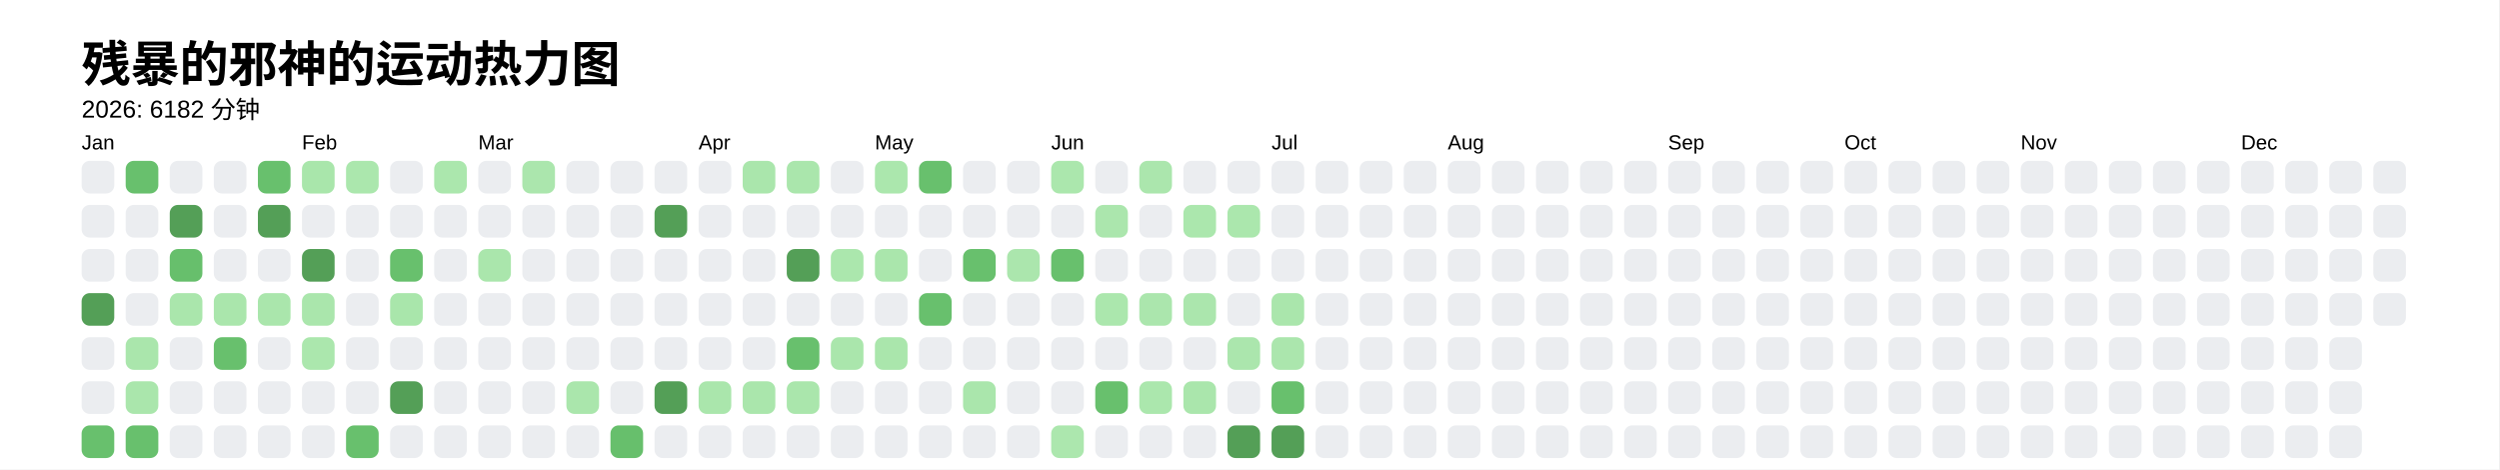
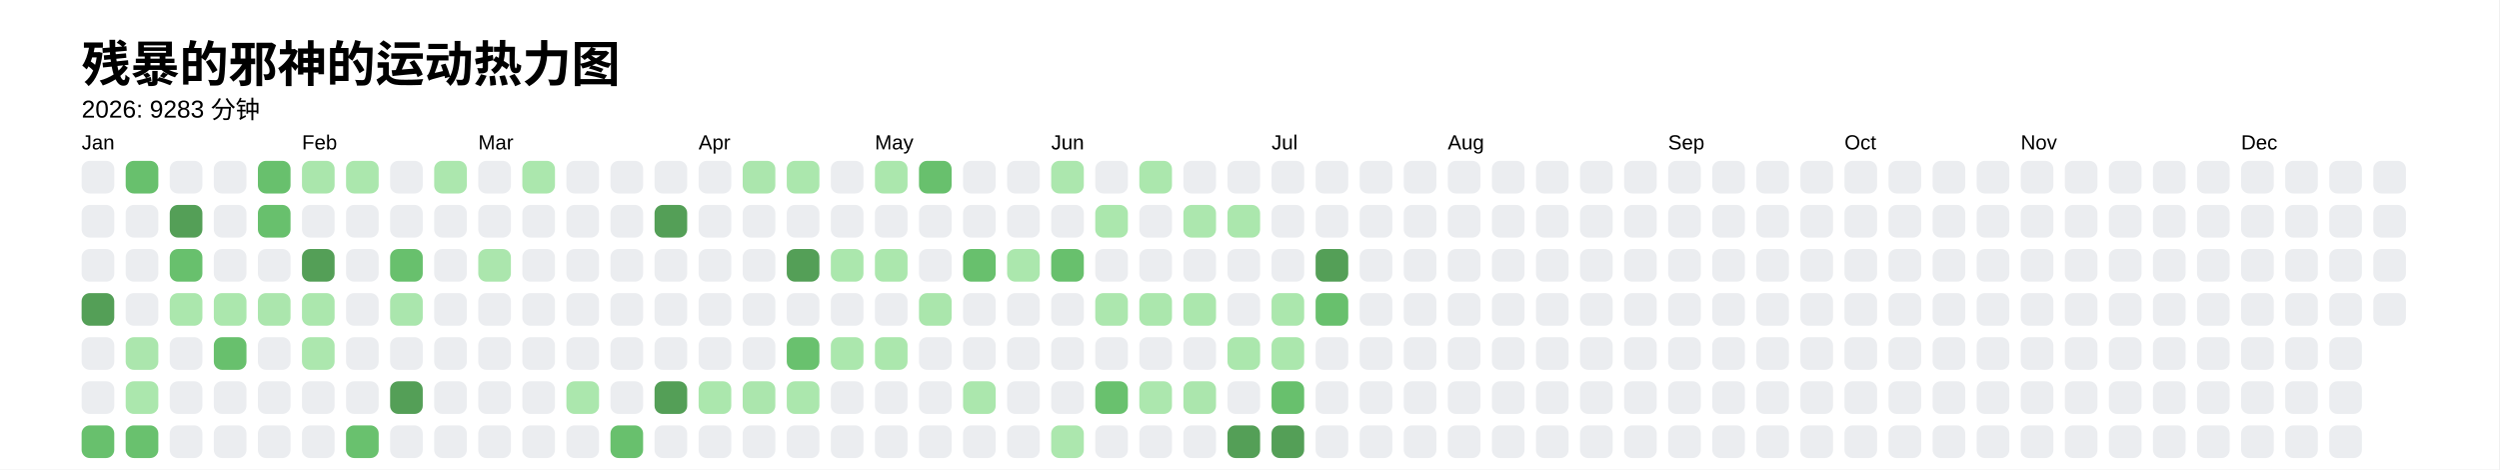
<svg xmlns="http://www.w3.org/2000/svg" baseProfile="full" height="57.5mm" version="1.1" viewBox="0,0,306.2,57.5" width="306.2mm">
  <defs />
  <rect fill="#FFFFFF" height="57.5" width="306.2" x="0" y="0" />
  <text fill="#000000" style="font-size:6px; font-family:Arial; font-weight:bold;" x="10" y="10">残暴的邪神的运动热力图</text>
-   <text fill="#000000" style="font-size:3px; font-family:Arial;" x="10" y="14.4">2026: 6182 分钟</text>
+   <text fill="#000000" style="font-size:3px; font-family:Arial;" x="10" y="14.4">2026: 9283 分钟</text>
  <text fill="#000000" style="font-size:2.5px; font-family:Arial" x="10" y="18.3">Jan</text>
  <rect fill="#EBEDF0" height="4" rx="1" ry="1" width="4" x="10" y="19.7" />
  <rect fill="#EBEDF0" height="4" rx="1" ry="1" width="4" x="10" y="25.1" />
  <rect fill="#EBEDF0" height="4" rx="1" ry="1" width="4" x="10" y="30.5" />
  <rect fill="#549F57" height="4" rx="1" ry="1" width="4" x="10" y="35.9" />
  <rect fill="#EBEDF0" height="4" rx="1" ry="1" width="4" x="10" y="41.3" />
  <rect fill="#EBEDF0" height="4" rx="1" ry="1" width="4" x="10" y="46.7" />
  <rect fill="#68c06d" height="4" rx="1" ry="1" width="4" x="10" y="52.1" />
  <rect fill="#68c06d" height="4" rx="1" ry="1" width="4" x="15.4" y="19.7" />
  <rect fill="#EBEDF0" height="4" rx="1" ry="1" width="4" x="15.4" y="25.1" />
  <rect fill="#EBEDF0" height="4" rx="1" ry="1" width="4" x="15.4" y="30.5" />
  <rect fill="#EBEDF0" height="4" rx="1" ry="1" width="4" x="15.4" y="35.9" />
-   <rect fill="#aae6ac" height="4" rx="1" ry="1" width="4" x="15.4" y="41.3" />
-   <rect fill="#aae6ac" height="4" rx="1" ry="1" width="4" x="15.4" y="46.7" />
-   <rect fill="#68c06d" height="4" rx="1" ry="1" width="4" x="15.4" y="52.1" />
+   <rect fill="#abe6ad" height="4" rx="1" ry="1" width="4" x="15.4" y="41.3" />
+   <rect fill="#abe7ad" height="4" rx="1" ry="1" width="4" x="15.4" y="46.7" />
+   <rect fill="#69c16e" height="4" rx="1" ry="1" width="4" x="15.4" y="52.1" />
  <rect fill="#EBEDF0" height="4" rx="1" ry="1" width="4" x="20.8" y="19.7" />
  <rect fill="#549F57" height="4" rx="1" ry="1" width="4" x="20.8" y="25.1" />
-   <rect fill="#67bf6c" height="4" rx="1" ry="1" width="4" x="20.8" y="30.5" />
-   <rect fill="#aae6ac" height="4" rx="1" ry="1" width="4" x="20.8" y="35.9" />
+   <rect fill="#68c06d" height="4" rx="1" ry="1" width="4" x="20.8" y="30.5" />
+   <rect fill="#abe7ad" height="4" rx="1" ry="1" width="4" x="20.8" y="35.9" />
  <rect fill="#EBEDF0" height="4" rx="1" ry="1" width="4" x="20.8" y="41.3" />
  <rect fill="#EBEDF0" height="4" rx="1" ry="1" width="4" x="20.8" y="46.7" />
  <rect fill="#EBEDF0" height="4" rx="1" ry="1" width="4" x="20.8" y="52.1" />
  <rect fill="#EBEDF0" height="4" rx="1" ry="1" width="4" x="26.2" y="19.7" />
  <rect fill="#EBEDF0" height="4" rx="1" ry="1" width="4" x="26.2" y="25.1" />
  <rect fill="#EBEDF0" height="4" rx="1" ry="1" width="4" x="26.2" y="30.5" />
-   <rect fill="#aae6ac" height="4" rx="1" ry="1" width="4" x="26.2" y="35.9" />
+   <rect fill="#abe7ad" height="4" rx="1" ry="1" width="4" x="26.2" y="35.9" />
  <rect fill="#68c06d" height="4" rx="1" ry="1" width="4" x="26.2" y="41.3" />
  <rect fill="#EBEDF0" height="4" rx="1" ry="1" width="4" x="26.2" y="46.7" />
  <rect fill="#EBEDF0" height="4" rx="1" ry="1" width="4" x="26.2" y="52.1" />
  <rect fill="#68c06d" height="4" rx="1" ry="1" width="4" x="31.6" y="19.7" />
-   <rect fill="#549F57" height="4" rx="1" ry="1" width="4" x="31.6" y="25.1" />
+   <rect fill="#68c06d" height="4" rx="1" ry="1" width="4" x="31.6" y="25.1" />
  <rect fill="#EBEDF0" height="4" rx="1" ry="1" width="4" x="31.6" y="30.5" />
-   <rect fill="#aae6ac" height="4" rx="1" ry="1" width="4" x="31.6" y="35.9" />
+   <rect fill="#abe6ad" height="4" rx="1" ry="1" width="4" x="31.6" y="35.9" />
  <rect fill="#EBEDF0" height="4" rx="1" ry="1" width="4" x="31.6" y="41.3" />
  <rect fill="#EBEDF0" height="4" rx="1" ry="1" width="4" x="31.6" y="46.7" />
  <rect fill="#EBEDF0" height="4" rx="1" ry="1" width="4" x="31.6" y="52.1" />
  <text fill="#000000" style="font-size:2.5px; font-family:Arial" x="37.0" y="18.3">Feb</text>
-   <rect fill="#a9e6ab" height="4" rx="1" ry="1" width="4" x="37.0" y="19.7" />
+   <rect fill="#aae6ac" height="4" rx="1" ry="1" width="4" x="37.0" y="19.7" />
  <rect fill="#EBEDF0" height="4" rx="1" ry="1" width="4" x="37.0" y="25.1" />
  <rect fill="#549F57" height="4" rx="1" ry="1" width="4" x="37.0" y="30.5" />
-   <rect fill="#aae6ac" height="4" rx="1" ry="1" width="4" x="37.0" y="35.9" />
-   <rect fill="#abe7ad" height="4" rx="1" ry="1" width="4" x="37.0" y="41.3" />
+   <rect fill="#abe7ad" height="4" rx="1" ry="1" width="4" x="37.0" y="35.9" />
+   <rect fill="#ace7ae" height="4" rx="1" ry="1" width="4" x="37.0" y="41.3" />
  <rect fill="#EBEDF0" height="4" rx="1" ry="1" width="4" x="37.0" y="46.7" />
  <rect fill="#EBEDF0" height="4" rx="1" ry="1" width="4" x="37.0" y="52.1" />
  <rect fill="#abe7ad" height="4" rx="1" ry="1" width="4" x="42.4" y="19.7" />
  <rect fill="#EBEDF0" height="4" rx="1" ry="1" width="4" x="42.4" y="25.1" />
  <rect fill="#EBEDF0" height="4" rx="1" ry="1" width="4" x="42.4" y="30.5" />
  <rect fill="#EBEDF0" height="4" rx="1" ry="1" width="4" x="42.4" y="35.9" />
  <rect fill="#EBEDF0" height="4" rx="1" ry="1" width="4" x="42.4" y="41.3" />
  <rect fill="#EBEDF0" height="4" rx="1" ry="1" width="4" x="42.4" y="46.7" />
-   <rect fill="#68c06d" height="4" rx="1" ry="1" width="4" x="42.4" y="52.1" />
+   <rect fill="#69c16e" height="4" rx="1" ry="1" width="4" x="42.4" y="52.1" />
  <rect fill="#EBEDF0" height="4" rx="1" ry="1" width="4" x="47.8" y="19.7" />
  <rect fill="#EBEDF0" height="4" rx="1" ry="1" width="4" x="47.8" y="25.1" />
  <rect fill="#68c06d" height="4" rx="1" ry="1" width="4" x="47.8" y="30.5" />
-   <rect fill="#a9e6ab" height="4" rx="1" ry="1" width="4" x="47.8" y="35.9" />
+   <rect fill="#aae6ad" height="4" rx="1" ry="1" width="4" x="47.8" y="35.9" />
  <rect fill="#EBEDF0" height="4" rx="1" ry="1" width="4" x="47.8" y="41.3" />
  <rect fill="#549F57" height="4" rx="1" ry="1" width="4" x="47.8" y="46.7" />
  <rect fill="#EBEDF0" height="4" rx="1" ry="1" width="4" x="47.8" y="52.1" />
-   <rect fill="#abe7ad" height="4" rx="1" ry="1" width="4" x="53.2" y="19.7" />
+   <rect fill="#ace7ae" height="4" rx="1" ry="1" width="4" x="53.2" y="19.7" />
  <rect fill="#EBEDF0" height="4" rx="1" ry="1" width="4" x="53.2" y="25.1" />
  <rect fill="#EBEDF0" height="4" rx="1" ry="1" width="4" x="53.2" y="30.5" />
  <rect fill="#EBEDF0" height="4" rx="1" ry="1" width="4" x="53.2" y="35.9" />
  <rect fill="#EBEDF0" height="4" rx="1" ry="1" width="4" x="53.2" y="41.3" />
  <rect fill="#EBEDF0" height="4" rx="1" ry="1" width="4" x="53.2" y="46.7" />
  <rect fill="#EBEDF0" height="4" rx="1" ry="1" width="4" x="53.2" y="52.1" />
  <text fill="#000000" style="font-size:2.5px; font-family:Arial" x="58.6" y="18.3">Mar</text>
  <rect fill="#EBEDF0" height="4" rx="1" ry="1" width="4" x="58.6" y="19.7" />
  <rect fill="#EBEDF0" height="4" rx="1" ry="1" width="4" x="58.6" y="25.1" />
-   <rect fill="#aae6ac" height="4" rx="1" ry="1" width="4" x="58.6" y="30.5" />
+   <rect fill="#abe6ad" height="4" rx="1" ry="1" width="4" x="58.6" y="30.5" />
  <rect fill="#EBEDF0" height="4" rx="1" ry="1" width="4" x="58.6" y="35.9" />
  <rect fill="#EBEDF0" height="4" rx="1" ry="1" width="4" x="58.6" y="41.3" />
  <rect fill="#EBEDF0" height="4" rx="1" ry="1" width="4" x="58.6" y="46.7" />
  <rect fill="#EBEDF0" height="4" rx="1" ry="1" width="4" x="58.6" y="52.1" />
-   <rect fill="#abe6ad" height="4" rx="1" ry="1" width="4" x="64" y="19.7" />
+   <rect fill="#abe7ad" height="4" rx="1" ry="1" width="4" x="64" y="19.7" />
  <rect fill="#EBEDF0" height="4" rx="1" ry="1" width="4" x="64" y="25.1" />
  <rect fill="#EBEDF0" height="4" rx="1" ry="1" width="4" x="64" y="30.5" />
  <rect fill="#EBEDF0" height="4" rx="1" ry="1" width="4" x="64" y="35.9" />
  <rect fill="#EBEDF0" height="4" rx="1" ry="1" width="4" x="64" y="41.3" />
  <rect fill="#EBEDF0" height="4" rx="1" ry="1" width="4" x="64" y="46.7" />
  <rect fill="#EBEDF0" height="4" rx="1" ry="1" width="4" x="64" y="52.1" />
  <rect fill="#EBEDF0" height="4" rx="1" ry="1" width="4" x="69.4" y="19.7" />
  <rect fill="#EBEDF0" height="4" rx="1" ry="1" width="4" x="69.4" y="25.1" />
  <rect fill="#EBEDF0" height="4" rx="1" ry="1" width="4" x="69.4" y="30.5" />
  <rect fill="#EBEDF0" height="4" rx="1" ry="1" width="4" x="69.4" y="35.9" />
  <rect fill="#EBEDF0" height="4" rx="1" ry="1" width="4" x="69.4" y="41.3" />
-   <rect fill="#aae6ac" height="4" rx="1" ry="1" width="4" x="69.4" y="46.7" />
+   <rect fill="#abe7ad" height="4" rx="1" ry="1" width="4" x="69.4" y="46.7" />
  <rect fill="#EBEDF0" height="4" rx="1" ry="1" width="4" x="69.4" y="52.1" />
  <rect fill="#EBEDF0" height="4" rx="1" ry="1" width="4" x="74.8" y="19.7" />
  <rect fill="#EBEDF0" height="4" rx="1" ry="1" width="4" x="74.8" y="25.1" />
  <rect fill="#EBEDF0" height="4" rx="1" ry="1" width="4" x="74.8" y="30.5" />
  <rect fill="#EBEDF0" height="4" rx="1" ry="1" width="4" x="74.8" y="35.9" />
  <rect fill="#EBEDF0" height="4" rx="1" ry="1" width="4" x="74.8" y="41.3" />
  <rect fill="#EBEDF0" height="4" rx="1" ry="1" width="4" x="74.8" y="46.7" />
-   <rect fill="#67bf6c" height="4" rx="1" ry="1" width="4" x="74.8" y="52.1" />
+   <rect fill="#68c06d" height="4" rx="1" ry="1" width="4" x="74.8" y="52.1" />
  <rect fill="#EBEDF0" height="4" rx="1" ry="1" width="4" x="80.2" y="19.7" />
  <rect fill="#549F57" height="4" rx="1" ry="1" width="4" x="80.2" y="25.1" />
  <rect fill="#EBEDF0" height="4" rx="1" ry="1" width="4" x="80.2" y="30.5" />
  <rect fill="#EBEDF0" height="4" rx="1" ry="1" width="4" x="80.2" y="35.9" />
  <rect fill="#EBEDF0" height="4" rx="1" ry="1" width="4" x="80.2" y="41.3" />
  <rect fill="#549F57" height="4" rx="1" ry="1" width="4" x="80.2" y="46.7" />
  <rect fill="#EBEDF0" height="4" rx="1" ry="1" width="4" x="80.2" y="52.1" />
  <text fill="#000000" style="font-size:2.5px; font-family:Arial" x="85.6" y="18.3">Apr</text>
  <rect fill="#EBEDF0" height="4" rx="1" ry="1" width="4" x="85.6" y="19.7" />
  <rect fill="#EBEDF0" height="4" rx="1" ry="1" width="4" x="85.6" y="25.1" />
  <rect fill="#EBEDF0" height="4" rx="1" ry="1" width="4" x="85.6" y="30.5" />
  <rect fill="#EBEDF0" height="4" rx="1" ry="1" width="4" x="85.6" y="35.9" />
  <rect fill="#EBEDF0" height="4" rx="1" ry="1" width="4" x="85.6" y="41.3" />
-   <rect fill="#aae6ac" height="4" rx="1" ry="1" width="4" x="85.6" y="46.7" />
+   <rect fill="#abe7ad" height="4" rx="1" ry="1" width="4" x="85.6" y="46.7" />
  <rect fill="#EBEDF0" height="4" rx="1" ry="1" width="4" x="85.6" y="52.1" />
-   <rect fill="#aae6ac" height="4" rx="1" ry="1" width="4" x="91" y="19.7" />
+   <rect fill="#abe6ad" height="4" rx="1" ry="1" width="4" x="91" y="19.7" />
  <rect fill="#EBEDF0" height="4" rx="1" ry="1" width="4" x="91" y="25.1" />
  <rect fill="#EBEDF0" height="4" rx="1" ry="1" width="4" x="91" y="30.5" />
  <rect fill="#EBEDF0" height="4" rx="1" ry="1" width="4" x="91" y="35.9" />
  <rect fill="#EBEDF0" height="4" rx="1" ry="1" width="4" x="91" y="41.3" />
-   <rect fill="#aae6ac" height="4" rx="1" ry="1" width="4" x="91" y="46.7" />
+   <rect fill="#abe6ad" height="4" rx="1" ry="1" width="4" x="91" y="46.7" />
  <rect fill="#EBEDF0" height="4" rx="1" ry="1" width="4" x="91" y="52.1" />
-   <rect fill="#aae6ac" height="4" rx="1" ry="1" width="4" x="96.4" y="19.7" />
+   <rect fill="#abe7ad" height="4" rx="1" ry="1" width="4" x="96.4" y="19.7" />
  <rect fill="#EBEDF0" height="4" rx="1" ry="1" width="4" x="96.4" y="25.1" />
  <rect fill="#549F57" height="4" rx="1" ry="1" width="4" x="96.4" y="30.5" />
  <rect fill="#EBEDF0" height="4" rx="1" ry="1" width="4" x="96.4" y="35.9" />
-   <rect fill="#68c06d" height="4" rx="1" ry="1" width="4" x="96.4" y="41.3" />
-   <rect fill="#aae6ac" height="4" rx="1" ry="1" width="4" x="96.4" y="46.7" />
+   <rect fill="#69c16e" height="4" rx="1" ry="1" width="4" x="96.4" y="41.3" />
+   <rect fill="#abe7ad" height="4" rx="1" ry="1" width="4" x="96.4" y="46.7" />
  <rect fill="#EBEDF0" height="4" rx="1" ry="1" width="4" x="96.4" y="52.1" />
  <rect fill="#EBEDF0" height="4" rx="1" ry="1" width="4" x="101.8" y="19.7" />
  <rect fill="#EBEDF0" height="4" rx="1" ry="1" width="4" x="101.8" y="25.1" />
  <rect fill="#abe7ad" height="4" rx="1" ry="1" width="4" x="101.8" y="30.5" />
  <rect fill="#EBEDF0" height="4" rx="1" ry="1" width="4" x="101.8" y="35.9" />
-   <rect fill="#aae6ac" height="4" rx="1" ry="1" width="4" x="101.8" y="41.3" />
+   <rect fill="#abe7ad" height="4" rx="1" ry="1" width="4" x="101.8" y="41.3" />
  <rect fill="#EBEDF0" height="4" rx="1" ry="1" width="4" x="101.8" y="46.7" />
  <rect fill="#EBEDF0" height="4" rx="1" ry="1" width="4" x="101.8" y="52.1" />
  <text fill="#000000" style="font-size:2.5px; font-family:Arial" x="107.2" y="18.3">May</text>
  <rect fill="#abe7ad" height="4" rx="1" ry="1" width="4" x="107.2" y="19.7" />
  <rect fill="#EBEDF0" height="4" rx="1" ry="1" width="4" x="107.2" y="25.1" />
-   <rect fill="#aae6ac" height="4" rx="1" ry="1" width="4" x="107.2" y="30.5" />
+   <rect fill="#abe7ad" height="4" rx="1" ry="1" width="4" x="107.2" y="30.5" />
  <rect fill="#EBEDF0" height="4" rx="1" ry="1" width="4" x="107.2" y="35.9" />
-   <rect fill="#aae6ac" height="4" rx="1" ry="1" width="4" x="107.2" y="41.3" />
+   <rect fill="#abe7ad" height="4" rx="1" ry="1" width="4" x="107.2" y="41.3" />
  <rect fill="#EBEDF0" height="4" rx="1" ry="1" width="4" x="107.2" y="46.7" />
  <rect fill="#EBEDF0" height="4" rx="1" ry="1" width="4" x="107.2" y="52.1" />
  <rect fill="#68c06d" height="4" rx="1" ry="1" width="4" x="112.6" y="19.7" />
  <rect fill="#EBEDF0" height="4" rx="1" ry="1" width="4" x="112.6" y="25.1" />
  <rect fill="#EBEDF0" height="4" rx="1" ry="1" width="4" x="112.6" y="30.5" />
-   <rect fill="#68c06d" height="4" rx="1" ry="1" width="4" x="112.6" y="35.9" />
+   <rect fill="#aae6ac" height="4" rx="1" ry="1" width="4" x="112.6" y="35.9" />
  <rect fill="#EBEDF0" height="4" rx="1" ry="1" width="4" x="112.6" y="41.3" />
  <rect fill="#EBEDF0" height="4" rx="1" ry="1" width="4" x="112.6" y="46.7" />
  <rect fill="#EBEDF0" height="4" rx="1" ry="1" width="4" x="112.6" y="52.1" />
  <rect fill="#EBEDF0" height="4" rx="1" ry="1" width="4" x="118" y="19.7" />
  <rect fill="#EBEDF0" height="4" rx="1" ry="1" width="4" x="118" y="25.1" />
  <rect fill="#68c06d" height="4" rx="1" ry="1" width="4" x="118" y="30.5" />
  <rect fill="#EBEDF0" height="4" rx="1" ry="1" width="4" x="118" y="35.9" />
  <rect fill="#EBEDF0" height="4" rx="1" ry="1" width="4" x="118" y="41.3" />
-   <rect fill="#aae6ac" height="4" rx="1" ry="1" width="4" x="118" y="46.7" />
+   <rect fill="#abe7ad" height="4" rx="1" ry="1" width="4" x="118" y="46.7" />
  <rect fill="#EBEDF0" height="4" rx="1" ry="1" width="4" x="118" y="52.1" />
  <rect fill="#EBEDF0" height="4" rx="1" ry="1" width="4" x="123.4" y="19.7" />
  <rect fill="#EBEDF0" height="4" rx="1" ry="1" width="4" x="123.4" y="25.1" />
-   <rect fill="#abe6ad" height="4" rx="1" ry="1" width="4" x="123.4" y="30.5" />
+   <rect fill="#abe7ad" height="4" rx="1" ry="1" width="4" x="123.4" y="30.5" />
  <rect fill="#EBEDF0" height="4" rx="1" ry="1" width="4" x="123.4" y="35.9" />
  <rect fill="#EBEDF0" height="4" rx="1" ry="1" width="4" x="123.4" y="41.3" />
  <rect fill="#EBEDF0" height="4" rx="1" ry="1" width="4" x="123.4" y="46.7" />
  <rect fill="#EBEDF0" height="4" rx="1" ry="1" width="4" x="123.4" y="52.1" />
  <text fill="#000000" style="font-size:2.5px; font-family:Arial" x="128.8" y="18.3">Jun</text>
-   <rect fill="#abe7ad" height="4" rx="1" ry="1" width="4" x="128.8" y="19.7" />
+   <rect fill="#ace7ae" height="4" rx="1" ry="1" width="4" x="128.8" y="19.7" />
  <rect fill="#EBEDF0" height="4" rx="1" ry="1" width="4" x="128.8" y="25.1" />
  <rect fill="#68c06d" height="4" rx="1" ry="1" width="4" x="128.8" y="30.5" />
  <rect fill="#EBEDF0" height="4" rx="1" ry="1" width="4" x="128.8" y="35.9" />
  <rect fill="#EBEDF0" height="4" rx="1" ry="1" width="4" x="128.8" y="41.3" />
  <rect fill="#EBEDF0" height="4" rx="1" ry="1" width="4" x="128.8" y="46.7" />
  <rect fill="#ace7ae" height="4" rx="1" ry="1" width="4" x="128.8" y="52.1" />
  <rect fill="#EBEDF0" height="4" rx="1" ry="1" width="4" x="134.2" y="19.7" />
-   <rect fill="#abe6ad" height="4" rx="1" ry="1" width="4" x="134.2" y="25.1" />
+   <rect fill="#abe7ad" height="4" rx="1" ry="1" width="4" x="134.2" y="25.1" />
  <rect fill="#EBEDF0" height="4" rx="1" ry="1" width="4" x="134.2" y="30.5" />
-   <rect fill="#abe7ad" height="4" rx="1" ry="1" width="4" x="134.2" y="35.9" />
+   <rect fill="#ace7ae" height="4" rx="1" ry="1" width="4" x="134.2" y="35.9" />
  <rect fill="#EBEDF0" height="4" rx="1" ry="1" width="4" x="134.2" y="41.3" />
-   <rect fill="#68c06d" height="4" rx="1" ry="1" width="4" x="134.2" y="46.7" />
+   <rect fill="#69c16e" height="4" rx="1" ry="1" width="4" x="134.2" y="46.7" />
  <rect fill="#EBEDF0" height="4" rx="1" ry="1" width="4" x="134.2" y="52.1" />
-   <rect fill="#abe6ad" height="4" rx="1" ry="1" width="4" x="139.6" y="19.7" />
+   <rect fill="#abe7ad" height="4" rx="1" ry="1" width="4" x="139.6" y="19.7" />
  <rect fill="#EBEDF0" height="4" rx="1" ry="1" width="4" x="139.6" y="25.1" />
  <rect fill="#EBEDF0" height="4" rx="1" ry="1" width="4" x="139.6" y="30.5" />
-   <rect fill="#abe6ad" height="4" rx="1" ry="1" width="4" x="139.6" y="35.9" />
+   <rect fill="#abe7ad" height="4" rx="1" ry="1" width="4" x="139.6" y="35.9" />
  <rect fill="#EBEDF0" height="4" rx="1" ry="1" width="4" x="139.6" y="41.3" />
-   <rect fill="#abe7ad" height="4" rx="1" ry="1" width="4" x="139.6" y="46.7" />
+   <rect fill="#ace7ae" height="4" rx="1" ry="1" width="4" x="139.6" y="46.7" />
  <rect fill="#EBEDF0" height="4" rx="1" ry="1" width="4" x="139.6" y="52.1" />
  <rect fill="#EBEDF0" height="4" rx="1" ry="1" width="4" x="145" y="19.7" />
-   <rect fill="#abe7ad" height="4" rx="1" ry="1" width="4" x="145" y="25.1" />
+   <rect fill="#ace7ae" height="4" rx="1" ry="1" width="4" x="145" y="25.1" />
  <rect fill="#EBEDF0" height="4" rx="1" ry="1" width="4" x="145" y="30.5" />
-   <rect fill="#abe6ad" height="4" rx="1" ry="1" width="4" x="145" y="35.9" />
+   <rect fill="#abe7ad" height="4" rx="1" ry="1" width="4" x="145" y="35.9" />
  <rect fill="#EBEDF0" height="4" rx="1" ry="1" width="4" x="145" y="41.3" />
-   <rect fill="#aae6ac" height="4" rx="1" ry="1" width="4" x="145" y="46.7" />
+   <rect fill="#abe6ad" height="4" rx="1" ry="1" width="4" x="145" y="46.7" />
  <rect fill="#EBEDF0" height="4" rx="1" ry="1" width="4" x="145" y="52.1" />
  <rect fill="#EBEDF0" height="4" rx="1" ry="1" width="4" x="150.4" y="19.7" />
  <rect fill="#abe7ad" height="4" rx="1" ry="1" width="4" x="150.4" y="25.1" />
  <rect fill="#EBEDF0" height="4" rx="1" ry="1" width="4" x="150.4" y="30.5" />
  <rect fill="#EBEDF0" height="4" rx="1" ry="1" width="4" x="150.4" y="35.9" />
-   <rect fill="#abe6ad" height="4" rx="1" ry="1" width="4" x="150.4" y="41.3" />
+   <rect fill="#abe7ad" height="4" rx="1" ry="1" width="4" x="150.4" y="41.3" />
  <rect fill="#EBEDF0" height="4" rx="1" ry="1" width="4" x="150.4" y="46.7" />
  <rect fill="#549F57" height="4" rx="1" ry="1" width="4" x="150.4" y="52.1" />
  <text fill="#000000" style="font-size:2.5px; font-family:Arial" x="155.8" y="18.3">Jul</text>
  <rect fill="#EBEDF0" height="4" rx="1" ry="1" width="4" x="155.8" y="19.7" />
  <rect fill="#EBEDF0" height="4" rx="1" ry="1" width="4" x="155.8" y="25.1" />
  <rect fill="#EBEDF0" height="4" rx="1" ry="1" width="4" x="155.8" y="30.5" />
-   <rect fill="#aae6ac" height="4" rx="1" ry="1" width="4" x="155.8" y="35.9" />
-   <rect fill="#abe6ad" height="4" rx="1" ry="1" width="4" x="155.8" y="41.3" />
+   <rect fill="#abe7ad" height="4" rx="1" ry="1" width="4" x="155.8" y="35.9" />
+   <rect fill="#abe7ad" height="4" rx="1" ry="1" width="4" x="155.8" y="41.3" />
  <rect fill="#68c06d" height="4" rx="1" ry="1" width="4" x="155.8" y="46.7" />
  <rect fill="#549F57" height="4" rx="1" ry="1" width="4" x="155.8" y="52.1" />
  <rect fill="#EBEDF0" height="4" rx="1" ry="1" width="4" x="161.2" y="19.7" />
  <rect fill="#EBEDF0" height="4" rx="1" ry="1" width="4" x="161.2" y="25.1" />
-   <rect fill="#EBEDF0" height="4" rx="1" ry="1" width="4" x="161.2" y="30.5" />
-   <rect fill="#EBEDF0" height="4" rx="1" ry="1" width="4" x="161.2" y="35.9" />
+   <rect fill="#549F57" height="4" rx="1" ry="1" width="4" x="161.2" y="30.5" />
+   <rect fill="#68c06d" height="4" rx="1" ry="1" width="4" x="161.2" y="35.9" />
  <rect fill="#EBEDF0" height="4" rx="1" ry="1" width="4" x="161.2" y="41.3" />
  <rect fill="#EBEDF0" height="4" rx="1" ry="1" width="4" x="161.2" y="46.7" />
  <rect fill="#EBEDF0" height="4" rx="1" ry="1" width="4" x="161.2" y="52.1" />
  <rect fill="#EBEDF0" height="4" rx="1" ry="1" width="4" x="166.6" y="19.7" />
  <rect fill="#EBEDF0" height="4" rx="1" ry="1" width="4" x="166.6" y="25.1" />
  <rect fill="#EBEDF0" height="4" rx="1" ry="1" width="4" x="166.6" y="30.5" />
  <rect fill="#EBEDF0" height="4" rx="1" ry="1" width="4" x="166.6" y="35.9" />
  <rect fill="#EBEDF0" height="4" rx="1" ry="1" width="4" x="166.6" y="41.3" />
  <rect fill="#EBEDF0" height="4" rx="1" ry="1" width="4" x="166.6" y="46.7" />
  <rect fill="#EBEDF0" height="4" rx="1" ry="1" width="4" x="166.6" y="52.1" />
  <rect fill="#EBEDF0" height="4" rx="1" ry="1" width="4" x="172" y="19.7" />
  <rect fill="#EBEDF0" height="4" rx="1" ry="1" width="4" x="172" y="25.1" />
  <rect fill="#EBEDF0" height="4" rx="1" ry="1" width="4" x="172" y="30.5" />
  <rect fill="#EBEDF0" height="4" rx="1" ry="1" width="4" x="172" y="35.9" />
  <rect fill="#EBEDF0" height="4" rx="1" ry="1" width="4" x="172" y="41.3" />
  <rect fill="#EBEDF0" height="4" rx="1" ry="1" width="4" x="172" y="46.7" />
  <rect fill="#EBEDF0" height="4" rx="1" ry="1" width="4" x="172" y="52.1" />
  <text fill="#000000" style="font-size:2.5px; font-family:Arial" x="177.4" y="18.3">Aug</text>
  <rect fill="#EBEDF0" height="4" rx="1" ry="1" width="4" x="177.4" y="19.7" />
  <rect fill="#EBEDF0" height="4" rx="1" ry="1" width="4" x="177.4" y="25.1" />
  <rect fill="#EBEDF0" height="4" rx="1" ry="1" width="4" x="177.4" y="30.5" />
  <rect fill="#EBEDF0" height="4" rx="1" ry="1" width="4" x="177.4" y="35.9" />
  <rect fill="#EBEDF0" height="4" rx="1" ry="1" width="4" x="177.4" y="41.3" />
  <rect fill="#EBEDF0" height="4" rx="1" ry="1" width="4" x="177.4" y="46.7" />
  <rect fill="#EBEDF0" height="4" rx="1" ry="1" width="4" x="177.4" y="52.1" />
  <rect fill="#EBEDF0" height="4" rx="1" ry="1" width="4" x="182.8" y="19.7" />
  <rect fill="#EBEDF0" height="4" rx="1" ry="1" width="4" x="182.8" y="25.1" />
  <rect fill="#EBEDF0" height="4" rx="1" ry="1" width="4" x="182.8" y="30.5" />
  <rect fill="#EBEDF0" height="4" rx="1" ry="1" width="4" x="182.8" y="35.9" />
  <rect fill="#EBEDF0" height="4" rx="1" ry="1" width="4" x="182.8" y="41.3" />
  <rect fill="#EBEDF0" height="4" rx="1" ry="1" width="4" x="182.8" y="46.7" />
  <rect fill="#EBEDF0" height="4" rx="1" ry="1" width="4" x="182.8" y="52.1" />
  <rect fill="#EBEDF0" height="4" rx="1" ry="1" width="4" x="188.2" y="19.7" />
  <rect fill="#EBEDF0" height="4" rx="1" ry="1" width="4" x="188.2" y="25.1" />
  <rect fill="#EBEDF0" height="4" rx="1" ry="1" width="4" x="188.2" y="30.5" />
  <rect fill="#EBEDF0" height="4" rx="1" ry="1" width="4" x="188.2" y="35.9" />
  <rect fill="#EBEDF0" height="4" rx="1" ry="1" width="4" x="188.2" y="41.3" />
  <rect fill="#EBEDF0" height="4" rx="1" ry="1" width="4" x="188.2" y="46.7" />
  <rect fill="#EBEDF0" height="4" rx="1" ry="1" width="4" x="188.2" y="52.1" />
  <rect fill="#EBEDF0" height="4" rx="1" ry="1" width="4" x="193.6" y="19.7" />
  <rect fill="#EBEDF0" height="4" rx="1" ry="1" width="4" x="193.6" y="25.1" />
  <rect fill="#EBEDF0" height="4" rx="1" ry="1" width="4" x="193.6" y="30.5" />
  <rect fill="#EBEDF0" height="4" rx="1" ry="1" width="4" x="193.6" y="35.9" />
  <rect fill="#EBEDF0" height="4" rx="1" ry="1" width="4" x="193.6" y="41.3" />
  <rect fill="#EBEDF0" height="4" rx="1" ry="1" width="4" x="193.6" y="46.7" />
  <rect fill="#EBEDF0" height="4" rx="1" ry="1" width="4" x="193.6" y="52.1" />
  <rect fill="#EBEDF0" height="4" rx="1" ry="1" width="4" x="199" y="19.7" />
  <rect fill="#EBEDF0" height="4" rx="1" ry="1" width="4" x="199" y="25.1" />
  <rect fill="#EBEDF0" height="4" rx="1" ry="1" width="4" x="199" y="30.5" />
  <rect fill="#EBEDF0" height="4" rx="1" ry="1" width="4" x="199" y="35.9" />
  <rect fill="#EBEDF0" height="4" rx="1" ry="1" width="4" x="199" y="41.3" />
  <rect fill="#EBEDF0" height="4" rx="1" ry="1" width="4" x="199" y="46.7" />
  <rect fill="#EBEDF0" height="4" rx="1" ry="1" width="4" x="199" y="52.1" />
  <text fill="#000000" style="font-size:2.5px; font-family:Arial" x="204.4" y="18.3">Sep</text>
  <rect fill="#EBEDF0" height="4" rx="1" ry="1" width="4" x="204.4" y="19.7" />
  <rect fill="#EBEDF0" height="4" rx="1" ry="1" width="4" x="204.4" y="25.1" />
  <rect fill="#EBEDF0" height="4" rx="1" ry="1" width="4" x="204.4" y="30.5" />
  <rect fill="#EBEDF0" height="4" rx="1" ry="1" width="4" x="204.4" y="35.9" />
  <rect fill="#EBEDF0" height="4" rx="1" ry="1" width="4" x="204.4" y="41.3" />
  <rect fill="#EBEDF0" height="4" rx="1" ry="1" width="4" x="204.4" y="46.7" />
  <rect fill="#EBEDF0" height="4" rx="1" ry="1" width="4" x="204.4" y="52.1" />
  <rect fill="#EBEDF0" height="4" rx="1" ry="1" width="4" x="209.8" y="19.7" />
  <rect fill="#EBEDF0" height="4" rx="1" ry="1" width="4" x="209.8" y="25.1" />
  <rect fill="#EBEDF0" height="4" rx="1" ry="1" width="4" x="209.8" y="30.5" />
  <rect fill="#EBEDF0" height="4" rx="1" ry="1" width="4" x="209.8" y="35.9" />
  <rect fill="#EBEDF0" height="4" rx="1" ry="1" width="4" x="209.8" y="41.3" />
  <rect fill="#EBEDF0" height="4" rx="1" ry="1" width="4" x="209.8" y="46.7" />
  <rect fill="#EBEDF0" height="4" rx="1" ry="1" width="4" x="209.8" y="52.1" />
  <rect fill="#EBEDF0" height="4" rx="1" ry="1" width="4" x="215.2" y="19.7" />
  <rect fill="#EBEDF0" height="4" rx="1" ry="1" width="4" x="215.2" y="25.1" />
  <rect fill="#EBEDF0" height="4" rx="1" ry="1" width="4" x="215.2" y="30.5" />
  <rect fill="#EBEDF0" height="4" rx="1" ry="1" width="4" x="215.2" y="35.9" />
  <rect fill="#EBEDF0" height="4" rx="1" ry="1" width="4" x="215.2" y="41.3" />
  <rect fill="#EBEDF0" height="4" rx="1" ry="1" width="4" x="215.2" y="46.7" />
  <rect fill="#EBEDF0" height="4" rx="1" ry="1" width="4" x="215.2" y="52.1" />
  <rect fill="#EBEDF0" height="4" rx="1" ry="1" width="4" x="220.6" y="19.7" />
  <rect fill="#EBEDF0" height="4" rx="1" ry="1" width="4" x="220.6" y="25.1" />
  <rect fill="#EBEDF0" height="4" rx="1" ry="1" width="4" x="220.6" y="30.5" />
  <rect fill="#EBEDF0" height="4" rx="1" ry="1" width="4" x="220.6" y="35.9" />
  <rect fill="#EBEDF0" height="4" rx="1" ry="1" width="4" x="220.6" y="41.3" />
  <rect fill="#EBEDF0" height="4" rx="1" ry="1" width="4" x="220.6" y="46.7" />
  <rect fill="#EBEDF0" height="4" rx="1" ry="1" width="4" x="220.6" y="52.1" />
  <text fill="#000000" style="font-size:2.5px; font-family:Arial" x="226" y="18.3">Oct</text>
  <rect fill="#EBEDF0" height="4" rx="1" ry="1" width="4" x="226" y="19.7" />
  <rect fill="#EBEDF0" height="4" rx="1" ry="1" width="4" x="226" y="25.1" />
  <rect fill="#EBEDF0" height="4" rx="1" ry="1" width="4" x="226" y="30.5" />
  <rect fill="#EBEDF0" height="4" rx="1" ry="1" width="4" x="226" y="35.9" />
  <rect fill="#EBEDF0" height="4" rx="1" ry="1" width="4" x="226" y="41.3" />
  <rect fill="#EBEDF0" height="4" rx="1" ry="1" width="4" x="226" y="46.7" />
  <rect fill="#EBEDF0" height="4" rx="1" ry="1" width="4" x="226" y="52.1" />
  <rect fill="#EBEDF0" height="4" rx="1" ry="1" width="4" x="231.4" y="19.7" />
  <rect fill="#EBEDF0" height="4" rx="1" ry="1" width="4" x="231.4" y="25.1" />
  <rect fill="#EBEDF0" height="4" rx="1" ry="1" width="4" x="231.4" y="30.5" />
  <rect fill="#EBEDF0" height="4" rx="1" ry="1" width="4" x="231.4" y="35.9" />
  <rect fill="#EBEDF0" height="4" rx="1" ry="1" width="4" x="231.4" y="41.3" />
  <rect fill="#EBEDF0" height="4" rx="1" ry="1" width="4" x="231.4" y="46.7" />
  <rect fill="#EBEDF0" height="4" rx="1" ry="1" width="4" x="231.4" y="52.1" />
  <rect fill="#EBEDF0" height="4" rx="1" ry="1" width="4" x="236.8" y="19.7" />
  <rect fill="#EBEDF0" height="4" rx="1" ry="1" width="4" x="236.8" y="25.1" />
  <rect fill="#EBEDF0" height="4" rx="1" ry="1" width="4" x="236.8" y="30.5" />
  <rect fill="#EBEDF0" height="4" rx="1" ry="1" width="4" x="236.8" y="35.9" />
  <rect fill="#EBEDF0" height="4" rx="1" ry="1" width="4" x="236.8" y="41.3" />
  <rect fill="#EBEDF0" height="4" rx="1" ry="1" width="4" x="236.8" y="46.7" />
  <rect fill="#EBEDF0" height="4" rx="1" ry="1" width="4" x="236.8" y="52.1" />
  <rect fill="#EBEDF0" height="4" rx="1" ry="1" width="4" x="242.2" y="19.7" />
  <rect fill="#EBEDF0" height="4" rx="1" ry="1" width="4" x="242.2" y="25.1" />
  <rect fill="#EBEDF0" height="4" rx="1" ry="1" width="4" x="242.2" y="30.5" />
  <rect fill="#EBEDF0" height="4" rx="1" ry="1" width="4" x="242.2" y="35.9" />
  <rect fill="#EBEDF0" height="4" rx="1" ry="1" width="4" x="242.2" y="41.3" />
  <rect fill="#EBEDF0" height="4" rx="1" ry="1" width="4" x="242.2" y="46.7" />
  <rect fill="#EBEDF0" height="4" rx="1" ry="1" width="4" x="242.2" y="52.1" />
  <text fill="#000000" style="font-size:2.5px; font-family:Arial" x="247.6" y="18.3">Nov</text>
  <rect fill="#EBEDF0" height="4" rx="1" ry="1" width="4" x="247.6" y="19.7" />
  <rect fill="#EBEDF0" height="4" rx="1" ry="1" width="4" x="247.6" y="25.1" />
  <rect fill="#EBEDF0" height="4" rx="1" ry="1" width="4" x="247.6" y="30.5" />
  <rect fill="#EBEDF0" height="4" rx="1" ry="1" width="4" x="247.6" y="35.9" />
  <rect fill="#EBEDF0" height="4" rx="1" ry="1" width="4" x="247.6" y="41.3" />
  <rect fill="#EBEDF0" height="4" rx="1" ry="1" width="4" x="247.6" y="46.7" />
  <rect fill="#EBEDF0" height="4" rx="1" ry="1" width="4" x="247.6" y="52.1" />
  <rect fill="#EBEDF0" height="4" rx="1" ry="1" width="4" x="253" y="19.7" />
  <rect fill="#EBEDF0" height="4" rx="1" ry="1" width="4" x="253" y="25.1" />
  <rect fill="#EBEDF0" height="4" rx="1" ry="1" width="4" x="253" y="30.5" />
  <rect fill="#EBEDF0" height="4" rx="1" ry="1" width="4" x="253" y="35.9" />
  <rect fill="#EBEDF0" height="4" rx="1" ry="1" width="4" x="253" y="41.3" />
  <rect fill="#EBEDF0" height="4" rx="1" ry="1" width="4" x="253" y="46.7" />
  <rect fill="#EBEDF0" height="4" rx="1" ry="1" width="4" x="253" y="52.1" />
  <rect fill="#EBEDF0" height="4" rx="1" ry="1" width="4" x="258.4" y="19.7" />
  <rect fill="#EBEDF0" height="4" rx="1" ry="1" width="4" x="258.4" y="25.1" />
  <rect fill="#EBEDF0" height="4" rx="1" ry="1" width="4" x="258.4" y="30.5" />
  <rect fill="#EBEDF0" height="4" rx="1" ry="1" width="4" x="258.4" y="35.9" />
  <rect fill="#EBEDF0" height="4" rx="1" ry="1" width="4" x="258.4" y="41.3" />
  <rect fill="#EBEDF0" height="4" rx="1" ry="1" width="4" x="258.4" y="46.7" />
  <rect fill="#EBEDF0" height="4" rx="1" ry="1" width="4" x="258.4" y="52.1" />
  <rect fill="#EBEDF0" height="4" rx="1" ry="1" width="4" x="263.8" y="19.7" />
  <rect fill="#EBEDF0" height="4" rx="1" ry="1" width="4" x="263.8" y="25.1" />
  <rect fill="#EBEDF0" height="4" rx="1" ry="1" width="4" x="263.8" y="30.5" />
  <rect fill="#EBEDF0" height="4" rx="1" ry="1" width="4" x="263.8" y="35.9" />
  <rect fill="#EBEDF0" height="4" rx="1" ry="1" width="4" x="263.8" y="41.3" />
  <rect fill="#EBEDF0" height="4" rx="1" ry="1" width="4" x="263.8" y="46.7" />
  <rect fill="#EBEDF0" height="4" rx="1" ry="1" width="4" x="263.8" y="52.1" />
  <rect fill="#EBEDF0" height="4" rx="1" ry="1" width="4" x="269.2" y="19.7" />
  <rect fill="#EBEDF0" height="4" rx="1" ry="1" width="4" x="269.2" y="25.1" />
  <rect fill="#EBEDF0" height="4" rx="1" ry="1" width="4" x="269.2" y="30.5" />
  <rect fill="#EBEDF0" height="4" rx="1" ry="1" width="4" x="269.2" y="35.9" />
  <rect fill="#EBEDF0" height="4" rx="1" ry="1" width="4" x="269.2" y="41.3" />
  <rect fill="#EBEDF0" height="4" rx="1" ry="1" width="4" x="269.2" y="46.7" />
  <rect fill="#EBEDF0" height="4" rx="1" ry="1" width="4" x="269.2" y="52.1" />
  <text fill="#000000" style="font-size:2.5px; font-family:Arial" x="274.6" y="18.3">Dec</text>
  <rect fill="#EBEDF0" height="4" rx="1" ry="1" width="4" x="274.6" y="19.7" />
  <rect fill="#EBEDF0" height="4" rx="1" ry="1" width="4" x="274.6" y="25.1" />
  <rect fill="#EBEDF0" height="4" rx="1" ry="1" width="4" x="274.6" y="30.5" />
  <rect fill="#EBEDF0" height="4" rx="1" ry="1" width="4" x="274.6" y="35.9" />
  <rect fill="#EBEDF0" height="4" rx="1" ry="1" width="4" x="274.6" y="41.3" />
  <rect fill="#EBEDF0" height="4" rx="1" ry="1" width="4" x="274.6" y="46.7" />
  <rect fill="#EBEDF0" height="4" rx="1" ry="1" width="4" x="274.6" y="52.1" />
  <rect fill="#EBEDF0" height="4" rx="1" ry="1" width="4" x="280" y="19.7" />
  <rect fill="#EBEDF0" height="4" rx="1" ry="1" width="4" x="280" y="25.1" />
  <rect fill="#EBEDF0" height="4" rx="1" ry="1" width="4" x="280" y="30.5" />
  <rect fill="#EBEDF0" height="4" rx="1" ry="1" width="4" x="280" y="35.9" />
  <rect fill="#EBEDF0" height="4" rx="1" ry="1" width="4" x="280" y="41.3" />
  <rect fill="#EBEDF0" height="4" rx="1" ry="1" width="4" x="280" y="46.7" />
  <rect fill="#EBEDF0" height="4" rx="1" ry="1" width="4" x="280" y="52.1" />
  <rect fill="#EBEDF0" height="4" rx="1" ry="1" width="4" x="285.4" y="19.7" />
  <rect fill="#EBEDF0" height="4" rx="1" ry="1" width="4" x="285.4" y="25.1" />
  <rect fill="#EBEDF0" height="4" rx="1" ry="1" width="4" x="285.4" y="30.5" />
  <rect fill="#EBEDF0" height="4" rx="1" ry="1" width="4" x="285.4" y="35.9" />
  <rect fill="#EBEDF0" height="4" rx="1" ry="1" width="4" x="285.4" y="41.3" />
  <rect fill="#EBEDF0" height="4" rx="1" ry="1" width="4" x="285.4" y="46.7" />
  <rect fill="#EBEDF0" height="4" rx="1" ry="1" width="4" x="285.4" y="52.1" />
  <rect fill="#EBEDF0" height="4" rx="1" ry="1" width="4" x="290.8" y="19.7" />
  <rect fill="#EBEDF0" height="4" rx="1" ry="1" width="4" x="290.8" y="25.1" />
  <rect fill="#EBEDF0" height="4" rx="1" ry="1" width="4" x="290.8" y="30.5" />
  <rect fill="#EBEDF0" height="4" rx="1" ry="1" width="4" x="290.8" y="35.9" />
</svg>
